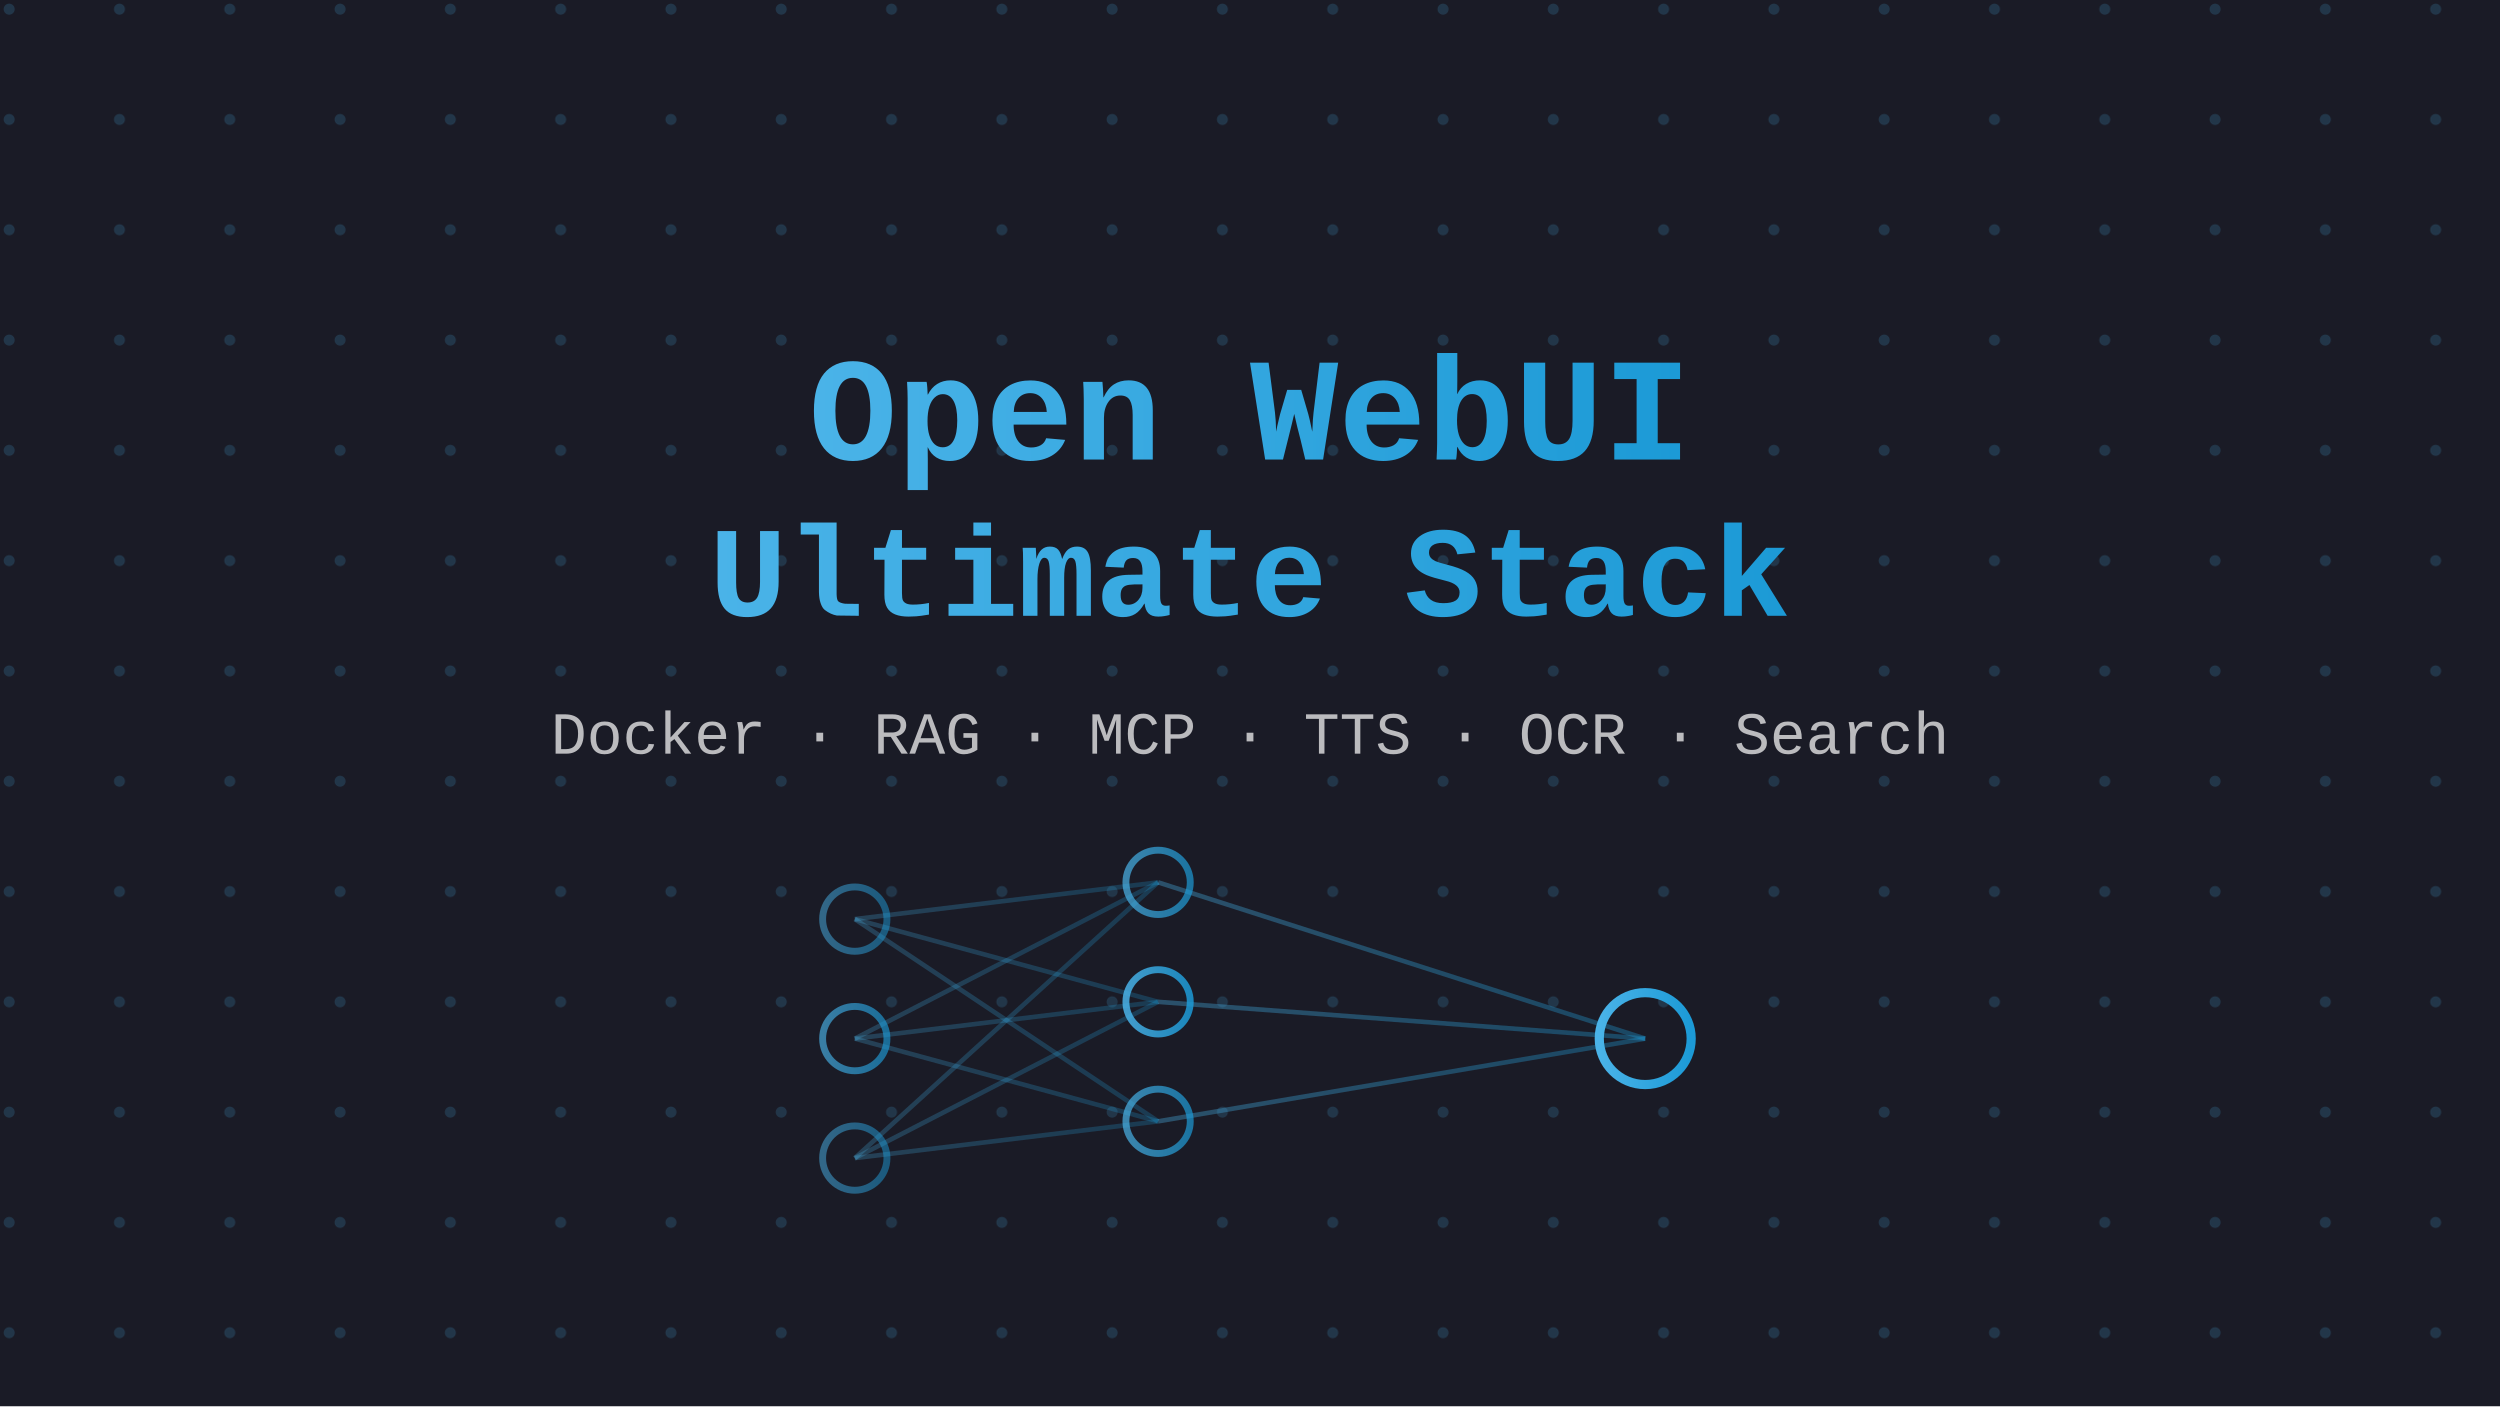
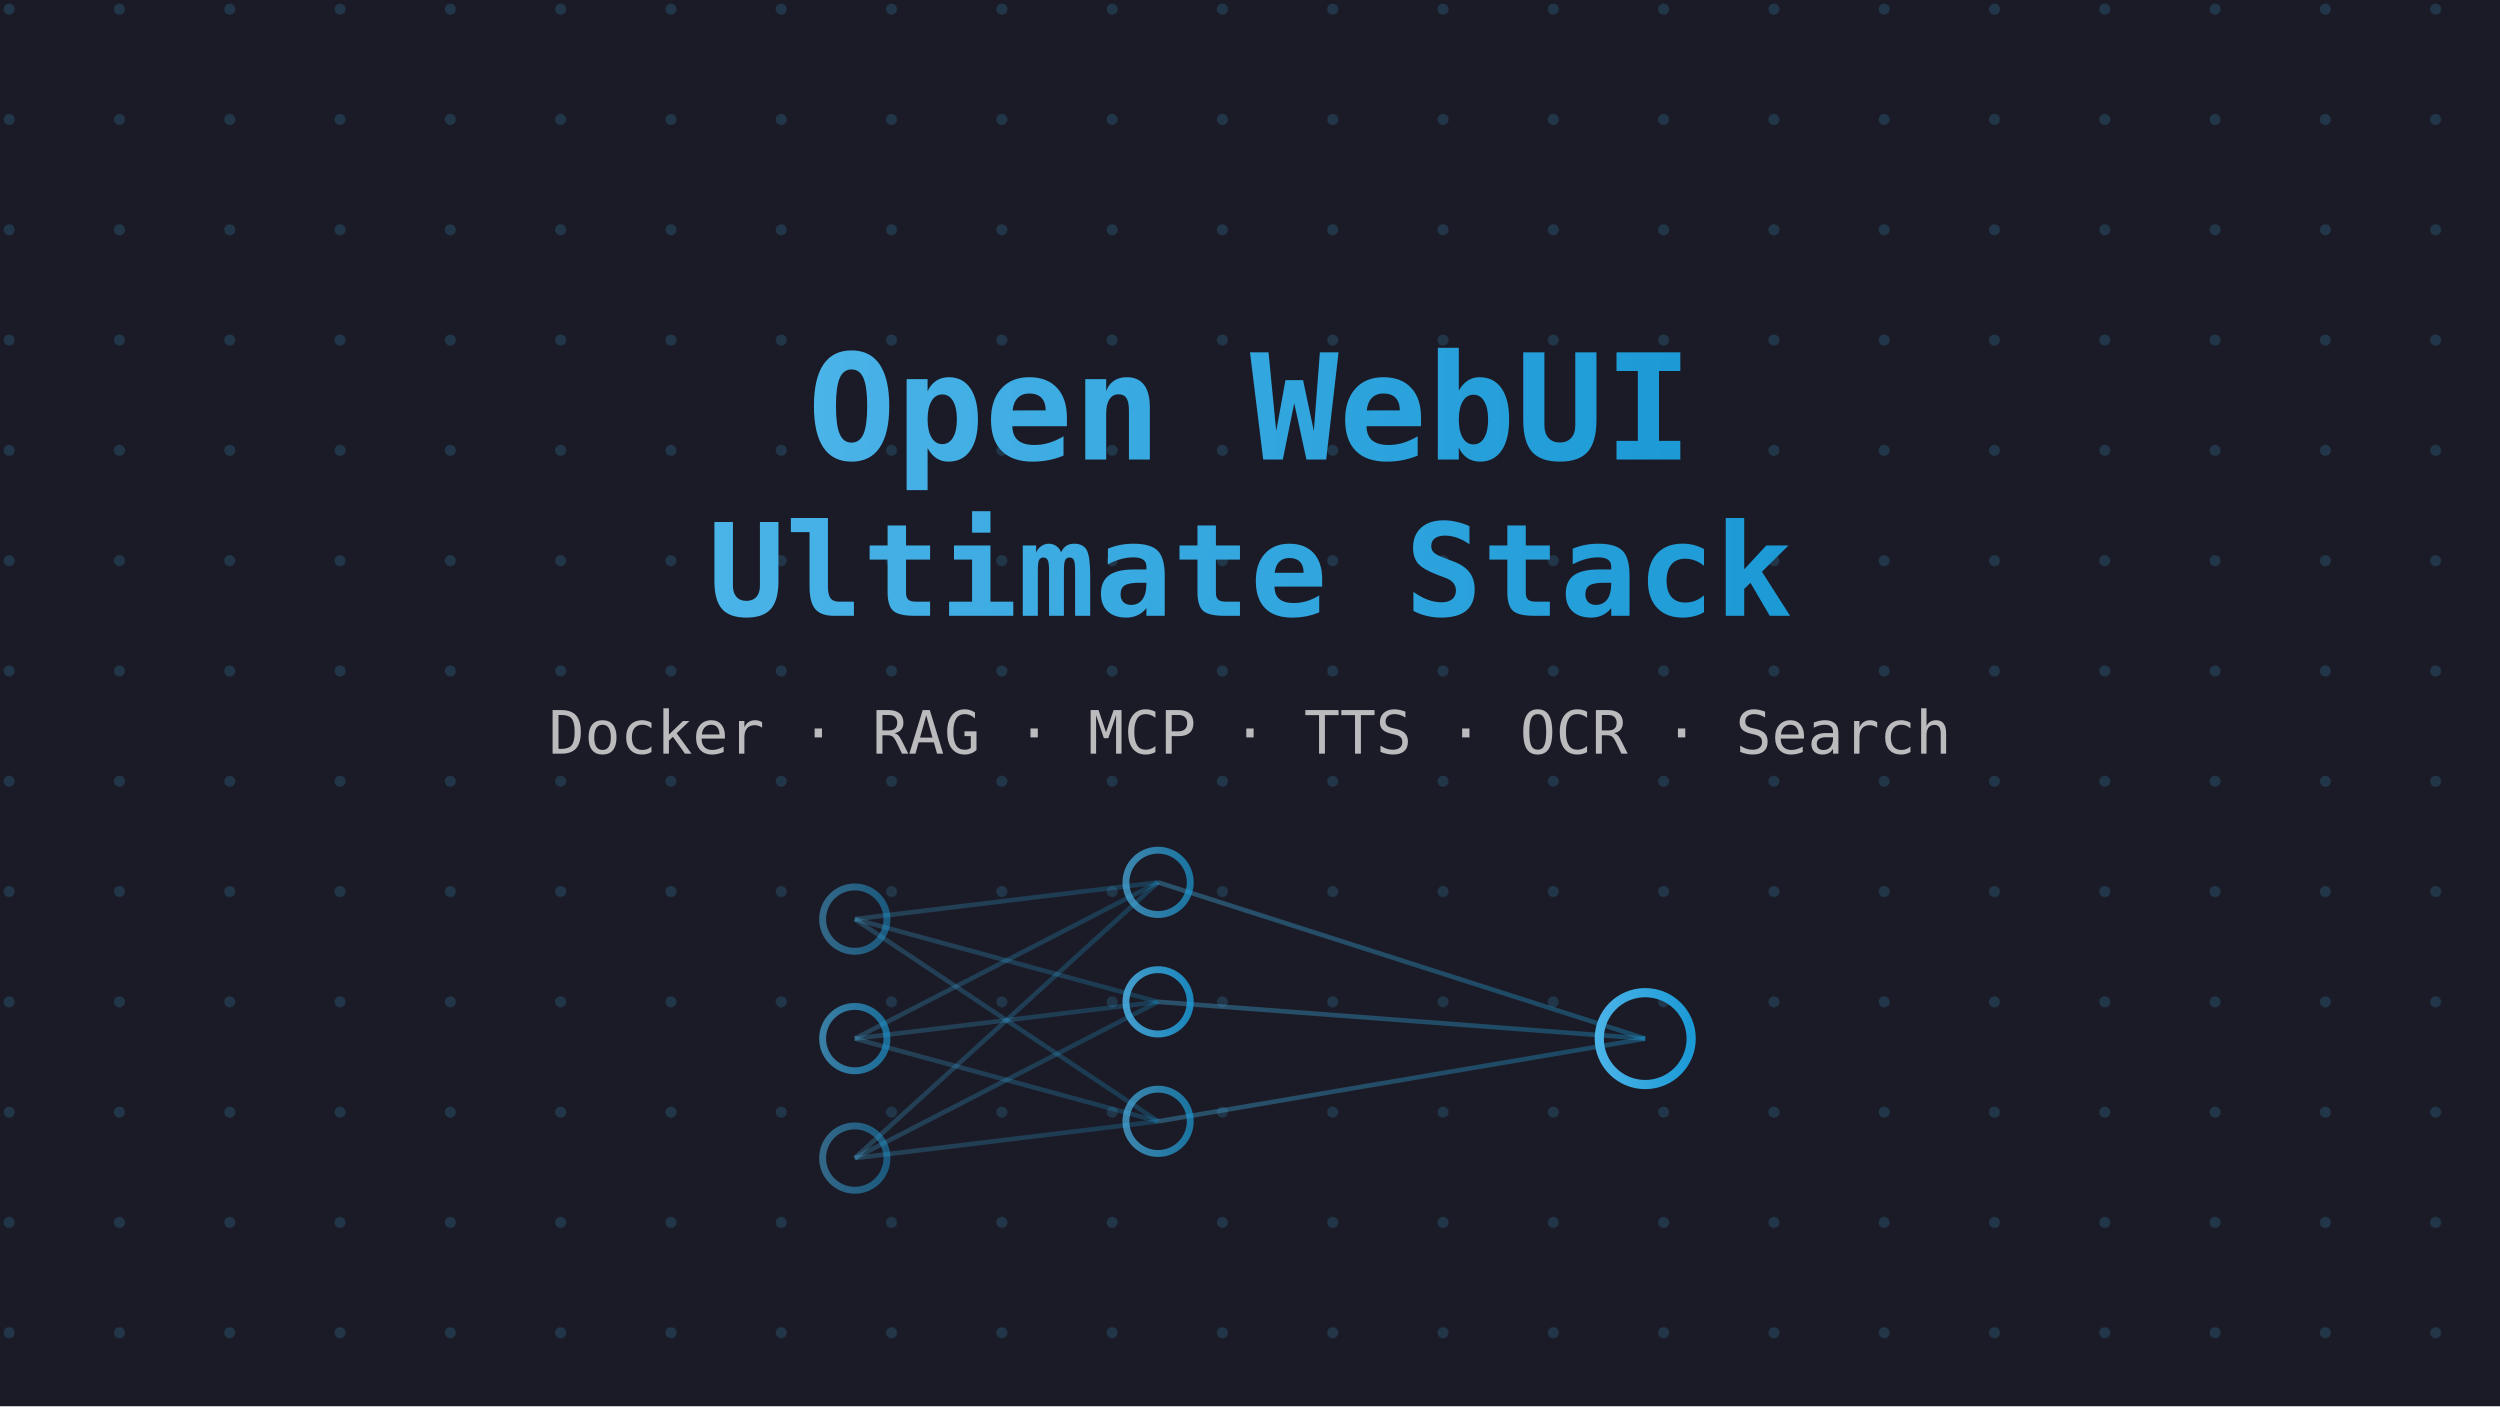
<svg xmlns="http://www.w3.org/2000/svg" width="544" height="306">
  <defs>
    <linearGradient id="grad3" x1="0%" y1="0%" x2="100%" y2="0%">
      <stop offset="0%" style="stop-color:#4ab3e8;stop-opacity:1" />
      <stop offset="100%" style="stop-color:#1c9ad6;stop-opacity:1" />
    </linearGradient>
    <pattern id="dots3" x="0" y="0" width="24" height="24" patternUnits="userSpaceOnUse">
      <circle cx="2" cy="2" r="1.2" fill="#4ab3e8" opacity="0.18" />
    </pattern>
  </defs>
  <rect width="544" height="306" fill="#1a1b26" />
  <rect width="544" height="306" fill="url(#dots3)" />
-   <text x="272" y="100" font-family="monospace, 'Courier New', Courier" font-size="32" font-weight="700" fill="url(#grad3)" text-anchor="middle">Open WebUI</text>
-   <text x="272" y="134" font-family="monospace, 'Courier New', Courier" font-size="28" font-weight="700" fill="url(#grad3)" text-anchor="middle">Ultimate Stack</text>
-   <text x="272" y="164" font-family="monospace, 'Courier New', Courier" font-size="13" fill="rgba(255,255,255,0.7)" text-anchor="middle">Docker · RAG · MCP · TTS · OCR · Search</text>
+   <text x="272" y="100" font-family="'IBM Plex Mono', 'JetBrains Mono', 'SF Mono', Menlo, Consolas, monospace" font-size="32" font-weight="700" fill="url(#grad3)" text-anchor="middle">Open WebUI</text>
+   <text x="272" y="134" font-family="'IBM Plex Mono', 'JetBrains Mono', 'SF Mono', Menlo, Consolas, monospace" font-size="28" font-weight="700" fill="url(#grad3)" text-anchor="middle">Ultimate Stack</text>
+   <text x="272" y="164" font-family="'IBM Plex Mono', 'JetBrains Mono', 'SF Mono', Menlo, Consolas, monospace" font-size="13" fill="rgba(255,255,255,0.7)" text-anchor="middle">Docker · RAG · MCP · TTS · OCR · Search</text>
  <line x1="186" y1="200" x2="252" y2="192" stroke="url(#grad3)" stroke-width="1" opacity="0.25" />
  <line x1="186" y1="200" x2="252" y2="218" stroke="url(#grad3)" stroke-width="1" opacity="0.25" />
  <line x1="186" y1="200" x2="252" y2="244" stroke="url(#grad3)" stroke-width="1" opacity="0.25" />
  <line x1="186" y1="226" x2="252" y2="192" stroke="url(#grad3)" stroke-width="1" opacity="0.25" />
  <line x1="186" y1="226" x2="252" y2="218" stroke="url(#grad3)" stroke-width="1" opacity="0.25" />
  <line x1="186" y1="226" x2="252" y2="244" stroke="url(#grad3)" stroke-width="1" opacity="0.25" />
  <line x1="186" y1="252" x2="252" y2="192" stroke="url(#grad3)" stroke-width="1" opacity="0.25" />
  <line x1="186" y1="252" x2="252" y2="218" stroke="url(#grad3)" stroke-width="1" opacity="0.25" />
  <line x1="186" y1="252" x2="252" y2="244" stroke="url(#grad3)" stroke-width="1" opacity="0.25" />
  <line x1="252" y1="192" x2="358" y2="226" stroke="url(#grad3)" stroke-width="1" opacity="0.35" />
  <line x1="252" y1="218" x2="358" y2="226" stroke="url(#grad3)" stroke-width="1" opacity="0.35" />
  <line x1="252" y1="244" x2="358" y2="226" stroke="url(#grad3)" stroke-width="1" opacity="0.35" />
  <circle cx="186" cy="200" r="7" fill="none" stroke="url(#grad3)" stroke-width="1.5" opacity="0.5" />
  <circle cx="186" cy="226" r="7" fill="none" stroke="url(#grad3)" stroke-width="1.5" opacity="0.65" />
  <circle cx="186" cy="252" r="7" fill="none" stroke="url(#grad3)" stroke-width="1.5" opacity="0.5" />
  <circle cx="252" cy="192" r="7" fill="none" stroke="url(#grad3)" stroke-width="1.5" opacity="0.7" />
  <circle cx="252" cy="218" r="7" fill="none" stroke="url(#grad3)" stroke-width="1.5" opacity="0.85" />
  <circle cx="252" cy="244" r="7" fill="none" stroke="url(#grad3)" stroke-width="1.5" opacity="0.7" />
  <circle cx="358" cy="226" r="10" fill="none" stroke="url(#grad3)" stroke-width="2" opacity="1" />
</svg>
